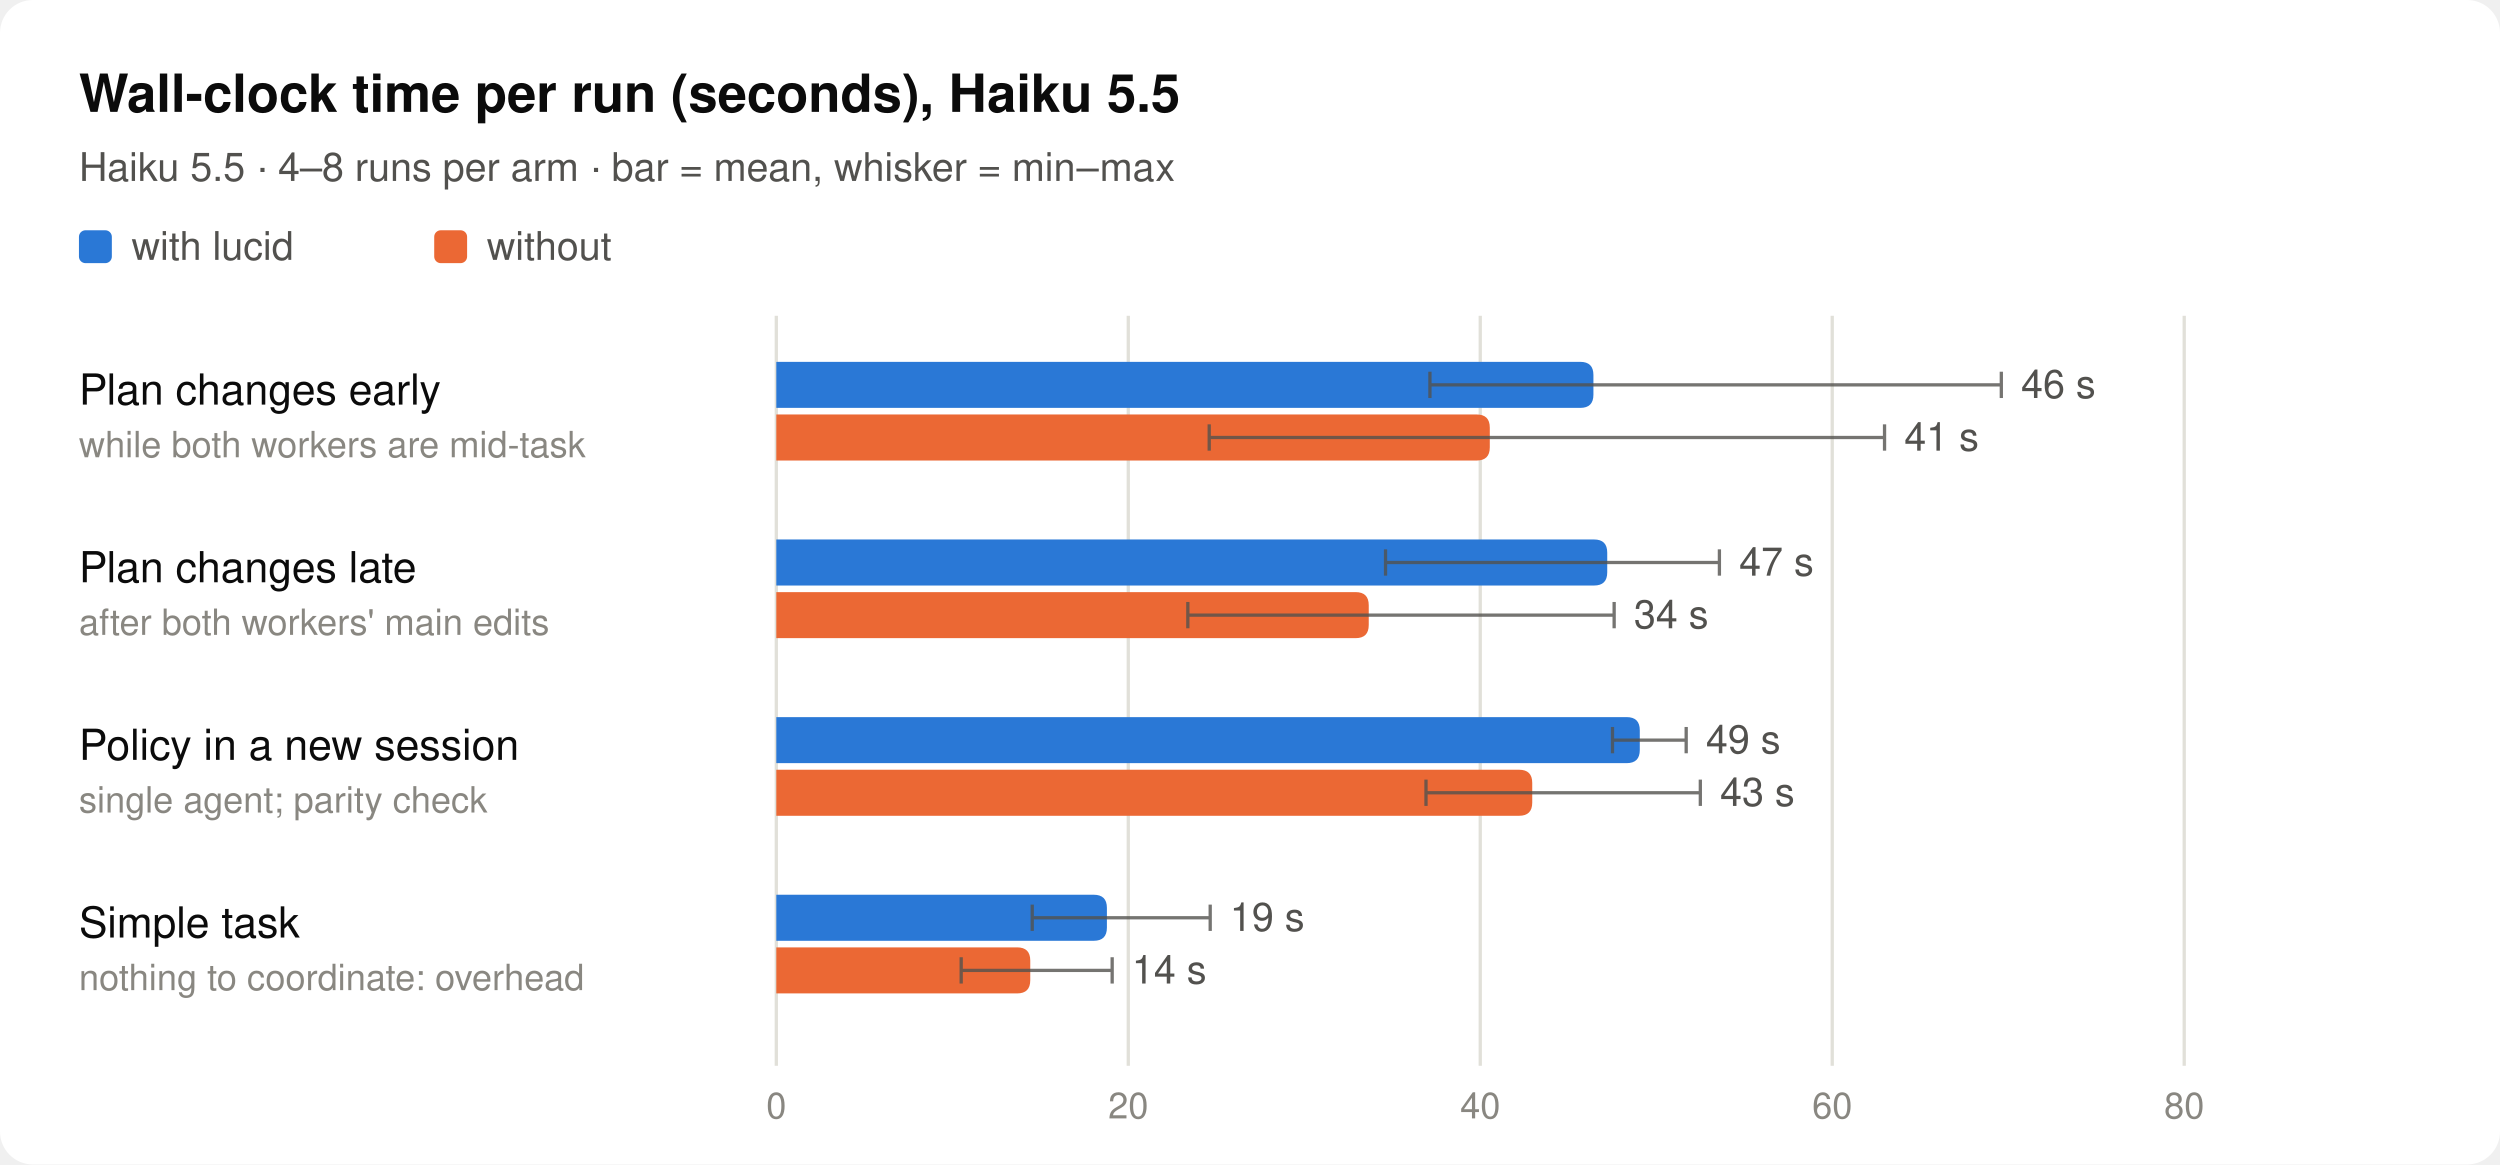
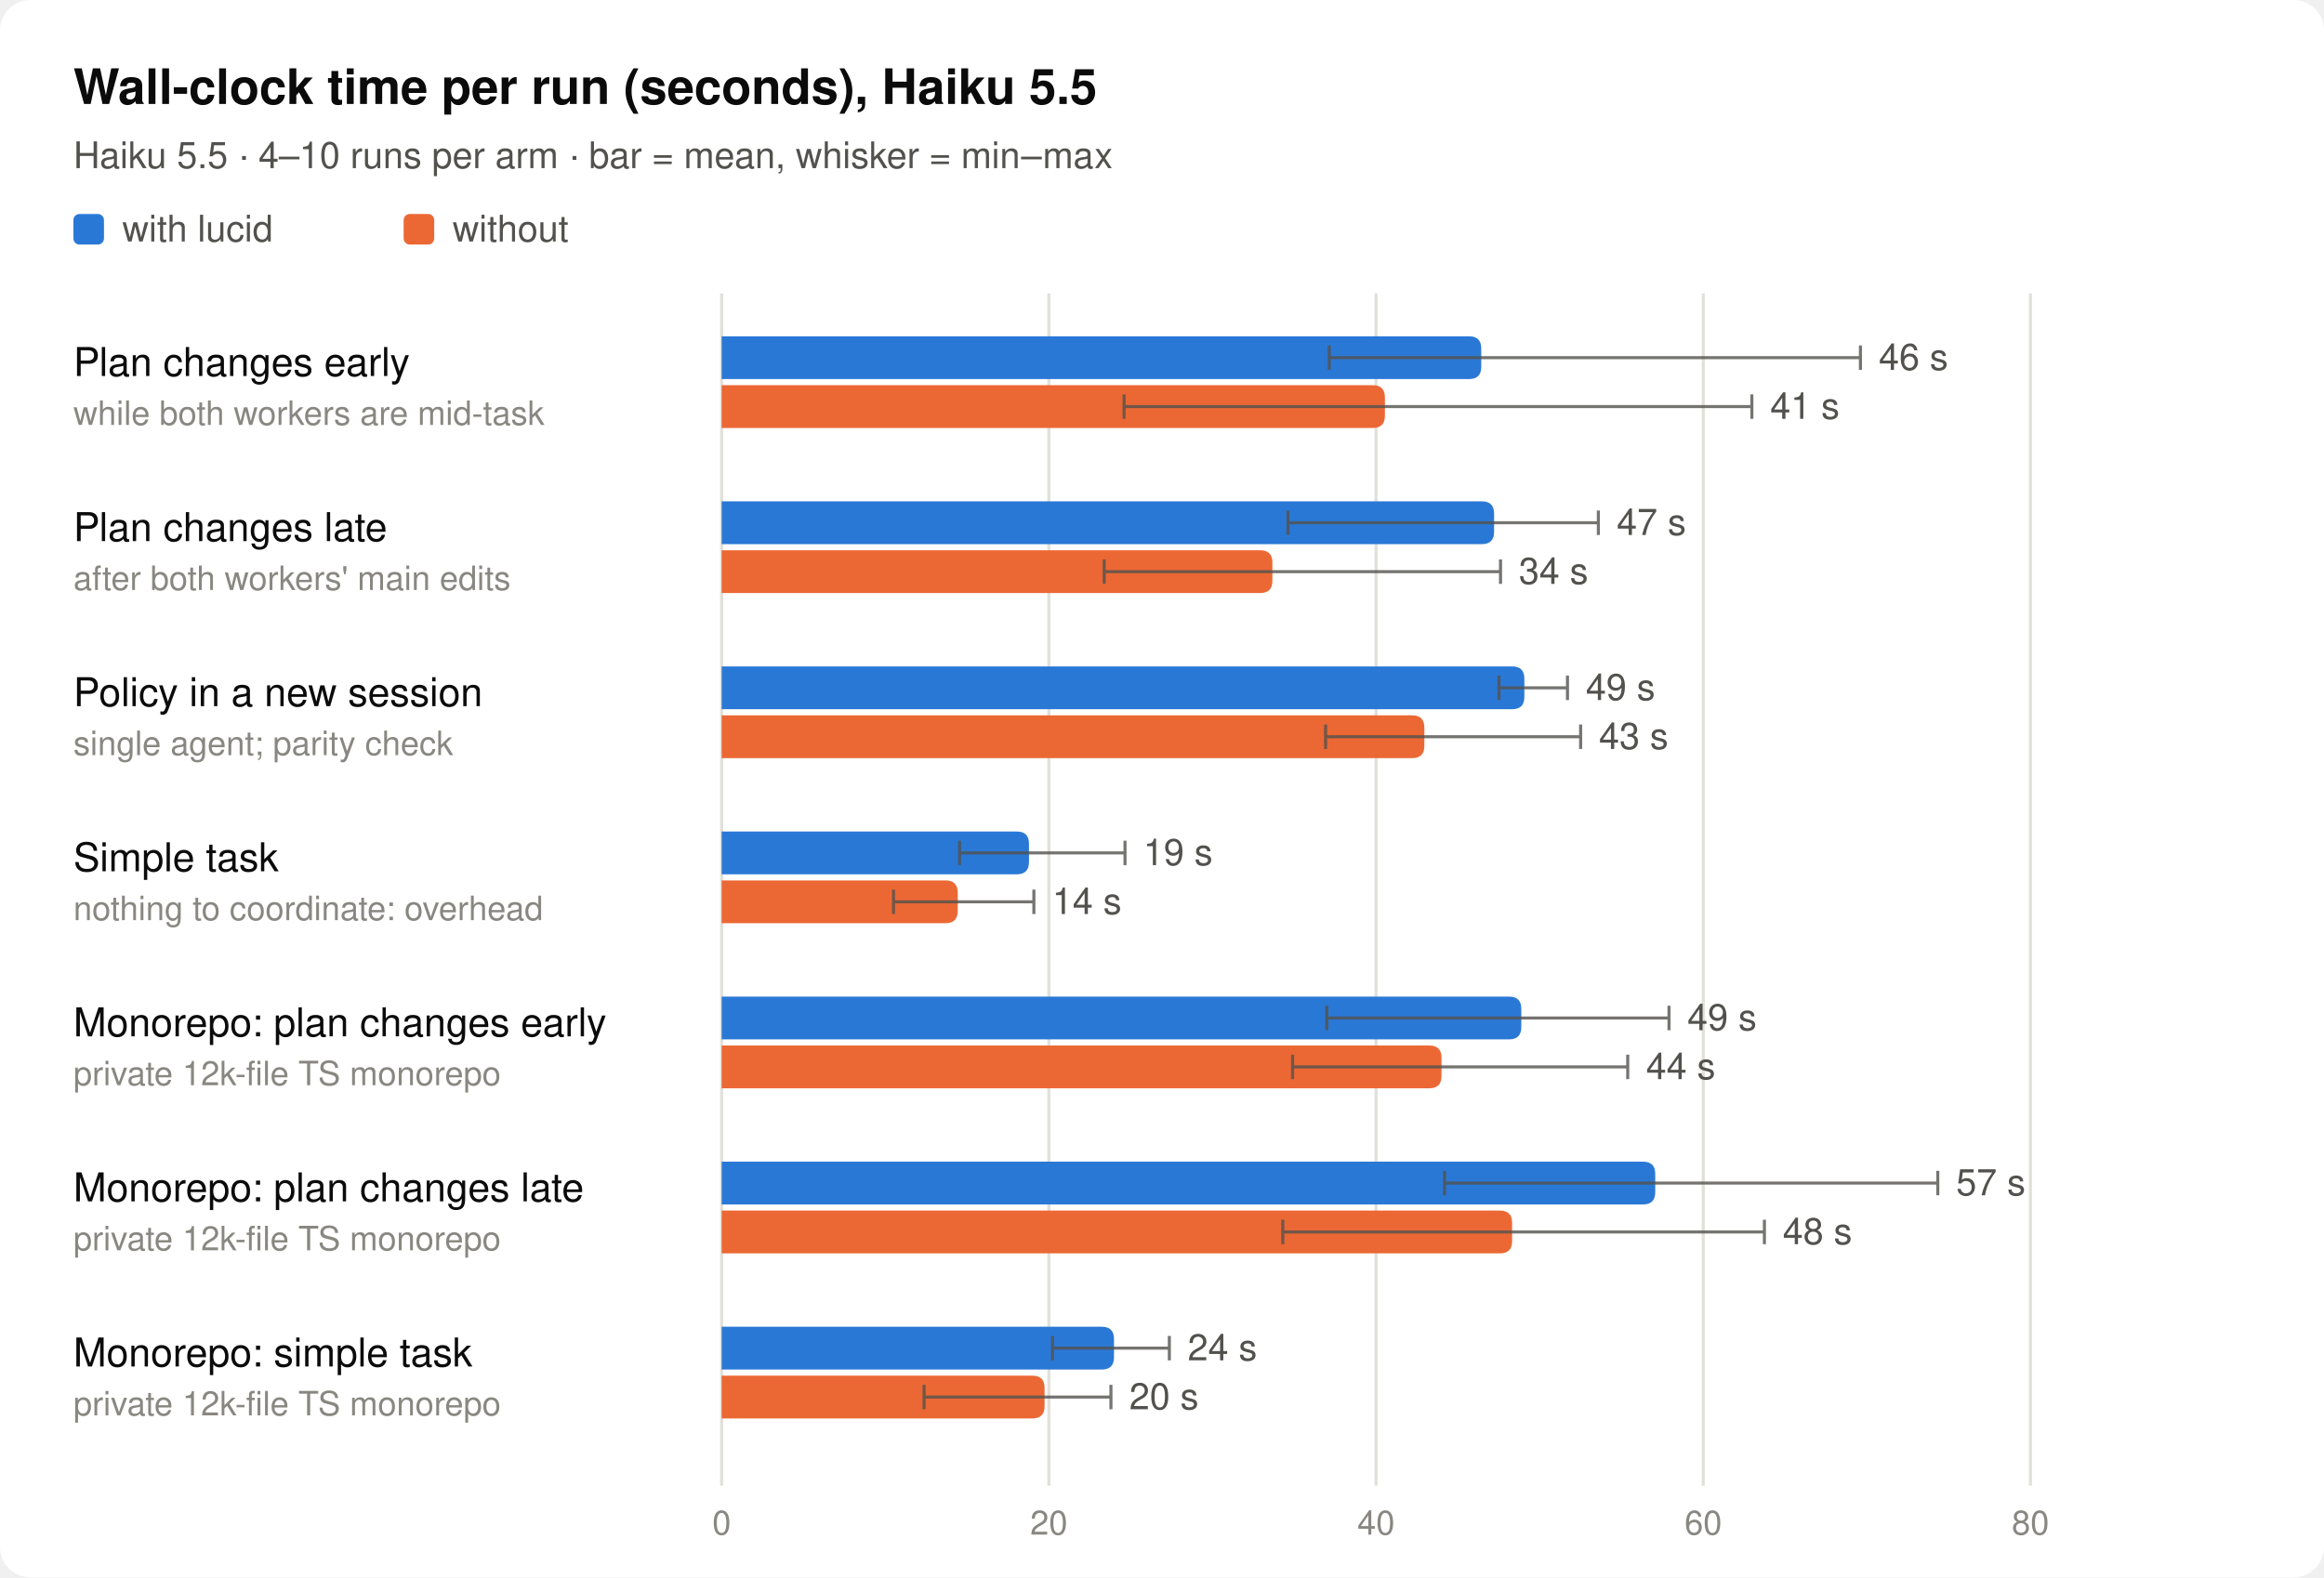
- <svg xmlns="http://www.w3.org/2000/svg" width="760" height="354" viewBox="0 0 760 354" font-family="-apple-system,BlinkMacSystemFont,'Segoe UI',Helvetica,Arial,sans-serif">
-   <rect width="760" height="354" rx="10" fill="#ffffff" />
+ <svg xmlns="http://www.w3.org/2000/svg" width="760" height="516" viewBox="0 0 760 516" font-family="-apple-system,BlinkMacSystemFont,'Segoe UI',Helvetica,Arial,sans-serif">
+   <rect width="760" height="516" rx="10" fill="#ffffff" />
  <text x="24" y="34" font-size="16" font-weight="600" fill="#0b0b0b">Wall-clock time per run (seconds), Haiku 5.5</text>
-   <text x="24" y="55" font-size="12" fill="#52514e">Haiku 5.5 · 4–8 runs per arm · bar = mean, whisker = min–max</text>
+   <text x="24" y="55" font-size="12" fill="#52514e">Haiku 5.5 · 4–10 runs per arm · bar = mean, whisker = min–max</text>
  <rect x="24" y="70" width="10" height="10" rx="2" fill="#2a78d6" />
  <text x="40" y="79" font-size="12" fill="#52514e">with lucid</text>
  <rect x="132" y="70" width="10" height="10" rx="2" fill="#eb6834" />
  <text x="148" y="79" font-size="12" fill="#52514e">without</text>
-   <line x1="236.0" y1="96" x2="236.0" y2="324" stroke="#e1e0d9" stroke-width="1" />
-   <text x="236.0" y="340" font-size="11" fill="#898781" text-anchor="middle">0</text>
-   <line x1="343.0" y1="96" x2="343.0" y2="324" stroke="#e1e0d9" stroke-width="1" />
-   <text x="343.0" y="340" font-size="11" fill="#898781" text-anchor="middle">20</text>
-   <line x1="450.0" y1="96" x2="450.0" y2="324" stroke="#e1e0d9" stroke-width="1" />
-   <text x="450.0" y="340" font-size="11" fill="#898781" text-anchor="middle">40</text>
-   <line x1="557.0" y1="96" x2="557.0" y2="324" stroke="#e1e0d9" stroke-width="1" />
-   <text x="557.0" y="340" font-size="11" fill="#898781" text-anchor="middle">60</text>
-   <line x1="664.0" y1="96" x2="664.0" y2="324" stroke="#e1e0d9" stroke-width="1" />
-   <text x="664.0" y="340" font-size="11" fill="#898781" text-anchor="middle">80</text>
+   <line x1="236.0" y1="96" x2="236.0" y2="486" stroke="#e1e0d9" stroke-width="1" />
+   <text x="236.0" y="502" font-size="11" fill="#898781" text-anchor="middle">0</text>
+   <line x1="343.0" y1="96" x2="343.0" y2="486" stroke="#e1e0d9" stroke-width="1" />
+   <text x="343.0" y="502" font-size="11" fill="#898781" text-anchor="middle">20</text>
+   <line x1="450.0" y1="96" x2="450.0" y2="486" stroke="#e1e0d9" stroke-width="1" />
+   <text x="450.0" y="502" font-size="11" fill="#898781" text-anchor="middle">40</text>
+   <line x1="557.0" y1="96" x2="557.0" y2="486" stroke="#e1e0d9" stroke-width="1" />
+   <text x="557.0" y="502" font-size="11" fill="#898781" text-anchor="middle">60</text>
+   <line x1="664.0" y1="96" x2="664.0" y2="486" stroke="#e1e0d9" stroke-width="1" />
+   <text x="664.0" y="502" font-size="11" fill="#898781" text-anchor="middle">80</text>
  <text x="24" y="123" font-size="13" font-weight="500" fill="#0b0b0b">Plan changes early</text>
  <text x="24" y="139" font-size="11" fill="#898781">while both workers are mid-task</text>
  <path d="M236.0 110.0H480.4Q484.4 110.0 484.4 114.0V120.0Q484.4 124.0 480.4 124.0H236.0Z" fill="#2a78d6" />
  <path d="M434.7 117.0H608.4M434.7 113.0v8M608.4 113.0v8" stroke="#52514e" stroke-width="1" fill="none" opacity="0.8" />
  <text x="614.4" y="121.0" font-size="12" fill="#52514e" style="font-variant-numeric:tabular-nums">46 s</text>
  <path d="M236.0 126.0H448.9Q452.9 126.0 452.9 130.0V136.0Q452.9 140.0 448.9 140.0H236.0Z" fill="#eb6834" />
  <path d="M367.6 133.0H572.9M367.6 129.0v8M572.9 129.0v8" stroke="#52514e" stroke-width="1" fill="none" opacity="0.8" />
  <text x="578.9" y="137.0" font-size="12" fill="#52514e" style="font-variant-numeric:tabular-nums">41 s</text>
  <text x="24" y="177" font-size="13" font-weight="500" fill="#0b0b0b">Plan changes late</text>
  <text x="24" y="193" font-size="11" fill="#898781">after both workers' main edits</text>
  <path d="M236.0 164.0H484.6Q488.6 164.0 488.6 168.0V174.0Q488.6 178.0 484.6 178.0H236.0Z" fill="#2a78d6" />
  <path d="M421.2 171.0H522.7M421.2 167.0v8M522.7 167.0v8" stroke="#52514e" stroke-width="1" fill="none" opacity="0.8" />
  <text x="528.7" y="175.0" font-size="12" fill="#52514e" style="font-variant-numeric:tabular-nums">47 s</text>
  <path d="M236.0 180.0H412.1Q416.1 180.0 416.1 184.0V190.0Q416.1 194.0 412.1 194.0H236.0Z" fill="#eb6834" />
  <path d="M361.1 187.0H490.7M361.1 183.0v8M490.7 183.0v8" stroke="#52514e" stroke-width="1" fill="none" opacity="0.8" />
  <text x="496.7" y="191.0" font-size="12" fill="#52514e" style="font-variant-numeric:tabular-nums">34 s</text>
  <text x="24" y="231" font-size="13" font-weight="500" fill="#0b0b0b">Policy in a new session</text>
  <text x="24" y="247" font-size="11" fill="#898781">single agent; parity check</text>
  <path d="M236.0 218.0H494.5Q498.5 218.0 498.5 222.0V228.0Q498.5 232.0 494.5 232.0H236.0Z" fill="#2a78d6" />
  <path d="M490.2 225.0H512.6M490.2 221.0v8M512.6 221.0v8" stroke="#52514e" stroke-width="1" fill="none" opacity="0.8" />
  <text x="518.6" y="229.0" font-size="12" fill="#52514e" style="font-variant-numeric:tabular-nums">49 s</text>
  <path d="M236.0 234.0H461.8Q465.8 234.0 465.8 238.0V244.0Q465.8 248.0 461.8 248.0H236.0Z" fill="#eb6834" />
  <path d="M433.5 241.0H516.9M433.5 237.0v8M516.9 237.0v8" stroke="#52514e" stroke-width="1" fill="none" opacity="0.8" />
  <text x="522.9" y="245.0" font-size="12" fill="#52514e" style="font-variant-numeric:tabular-nums">43 s</text>
  <text x="24" y="285" font-size="13" font-weight="500" fill="#0b0b0b">Simple task</text>
  <text x="24" y="301" font-size="11" fill="#898781">nothing to coordinate: overhead</text>
  <path d="M236.0 272.0H332.5Q336.5 272.0 336.5 276.0V282.0Q336.5 286.0 332.5 286.0H236.0Z" fill="#2a78d6" />
  <path d="M313.8 279.0H367.9M313.8 275.0v8M367.9 275.0v8" stroke="#52514e" stroke-width="1" fill="none" opacity="0.8" />
  <text x="373.9" y="283.0" font-size="12" fill="#52514e" style="font-variant-numeric:tabular-nums">19 s</text>
  <path d="M236.0 288.0H309.2Q313.2 288.0 313.2 292.0V298.0Q313.2 302.0 309.2 302.0H236.0Z" fill="#eb6834" />
  <path d="M292.2 295.0H338.1M292.2 291.0v8M338.1 291.0v8" stroke="#52514e" stroke-width="1" fill="none" opacity="0.8" />
  <text x="344.1" y="299.0" font-size="12" fill="#52514e" style="font-variant-numeric:tabular-nums">14 s</text>
+   <text x="24" y="339" font-size="13" font-weight="500" fill="#0b0b0b">Monorepo: plan changes early</text>
+   <text x="24" y="355" font-size="11" fill="#898781">private 12k-file TS monorepo</text>
+   <path d="M236.0 326.0H493.5Q497.5 326.0 497.5 330.0V336.0Q497.5 340.0 493.5 340.0H236.0Z" fill="#2a78d6" />
+   <path d="M433.9 333.0H545.8M433.9 329.0v8M545.8 329.0v8" stroke="#52514e" stroke-width="1" fill="none" opacity="0.8" />
+   <text x="551.8" y="337.0" font-size="12" fill="#52514e" style="font-variant-numeric:tabular-nums">49 s</text>
+   <path d="M236.0 342.0H467.4Q471.4 342.0 471.4 346.0V352.0Q471.4 356.0 467.4 356.0H236.0Z" fill="#eb6834" />
+   <path d="M422.7 349.0H532.3M422.7 345.0v8M532.3 345.0v8" stroke="#52514e" stroke-width="1" fill="none" opacity="0.8" />
+   <text x="538.3" y="353.0" font-size="12" fill="#52514e" style="font-variant-numeric:tabular-nums">44 s</text>
+   <text x="24" y="393" font-size="13" font-weight="500" fill="#0b0b0b">Monorepo: plan changes late</text>
+   <text x="24" y="409" font-size="11" fill="#898781">private 12k-file TS monorepo</text>
+   <path d="M236.0 380.0H537.3Q541.3 380.0 541.3 384.0V390.0Q541.3 394.0 537.3 394.0H236.0Z" fill="#2a78d6" />
+   <path d="M472.4 387.0H633.7M472.4 383.0v8M633.7 383.0v8" stroke="#52514e" stroke-width="1" fill="none" opacity="0.8" />
+   <text x="639.7" y="391.0" font-size="12" fill="#52514e" style="font-variant-numeric:tabular-nums">57 s</text>
+   <path d="M236.0 396.0H490.5Q494.5 396.0 494.5 400.0V406.0Q494.5 410.0 490.5 410.0H236.0Z" fill="#eb6834" />
+   <path d="M419.5 403.0H577.0M419.5 399.0v8M577.0 399.0v8" stroke="#52514e" stroke-width="1" fill="none" opacity="0.8" />
+   <text x="583.0" y="407.0" font-size="12" fill="#52514e" style="font-variant-numeric:tabular-nums">48 s</text>
+   <text x="24" y="447" font-size="13" font-weight="500" fill="#0b0b0b">Monorepo: simple task</text>
+   <text x="24" y="463" font-size="11" fill="#898781">private 12k-file TS monorepo</text>
+   <path d="M236.0 434.0H360.3Q364.3 434.0 364.3 438.0V444.0Q364.3 448.0 360.3 448.0H236.0Z" fill="#2a78d6" />
+   <path d="M344.2 441.0H382.4M344.2 437.0v8M382.4 437.0v8" stroke="#52514e" stroke-width="1" fill="none" opacity="0.8" />
+   <text x="388.4" y="445.0" font-size="12" fill="#52514e" style="font-variant-numeric:tabular-nums">24 s</text>
+   <path d="M236.0 450.0H337.6Q341.6 450.0 341.6 454.0V460.0Q341.6 464.0 337.6 464.0H236.0Z" fill="#eb6834" />
+   <path d="M302.2 457.0H363.3M302.2 453.0v8M363.3 453.0v8" stroke="#52514e" stroke-width="1" fill="none" opacity="0.8" />
+   <text x="369.3" y="461.0" font-size="12" fill="#52514e" style="font-variant-numeric:tabular-nums">20 s</text>
</svg>
